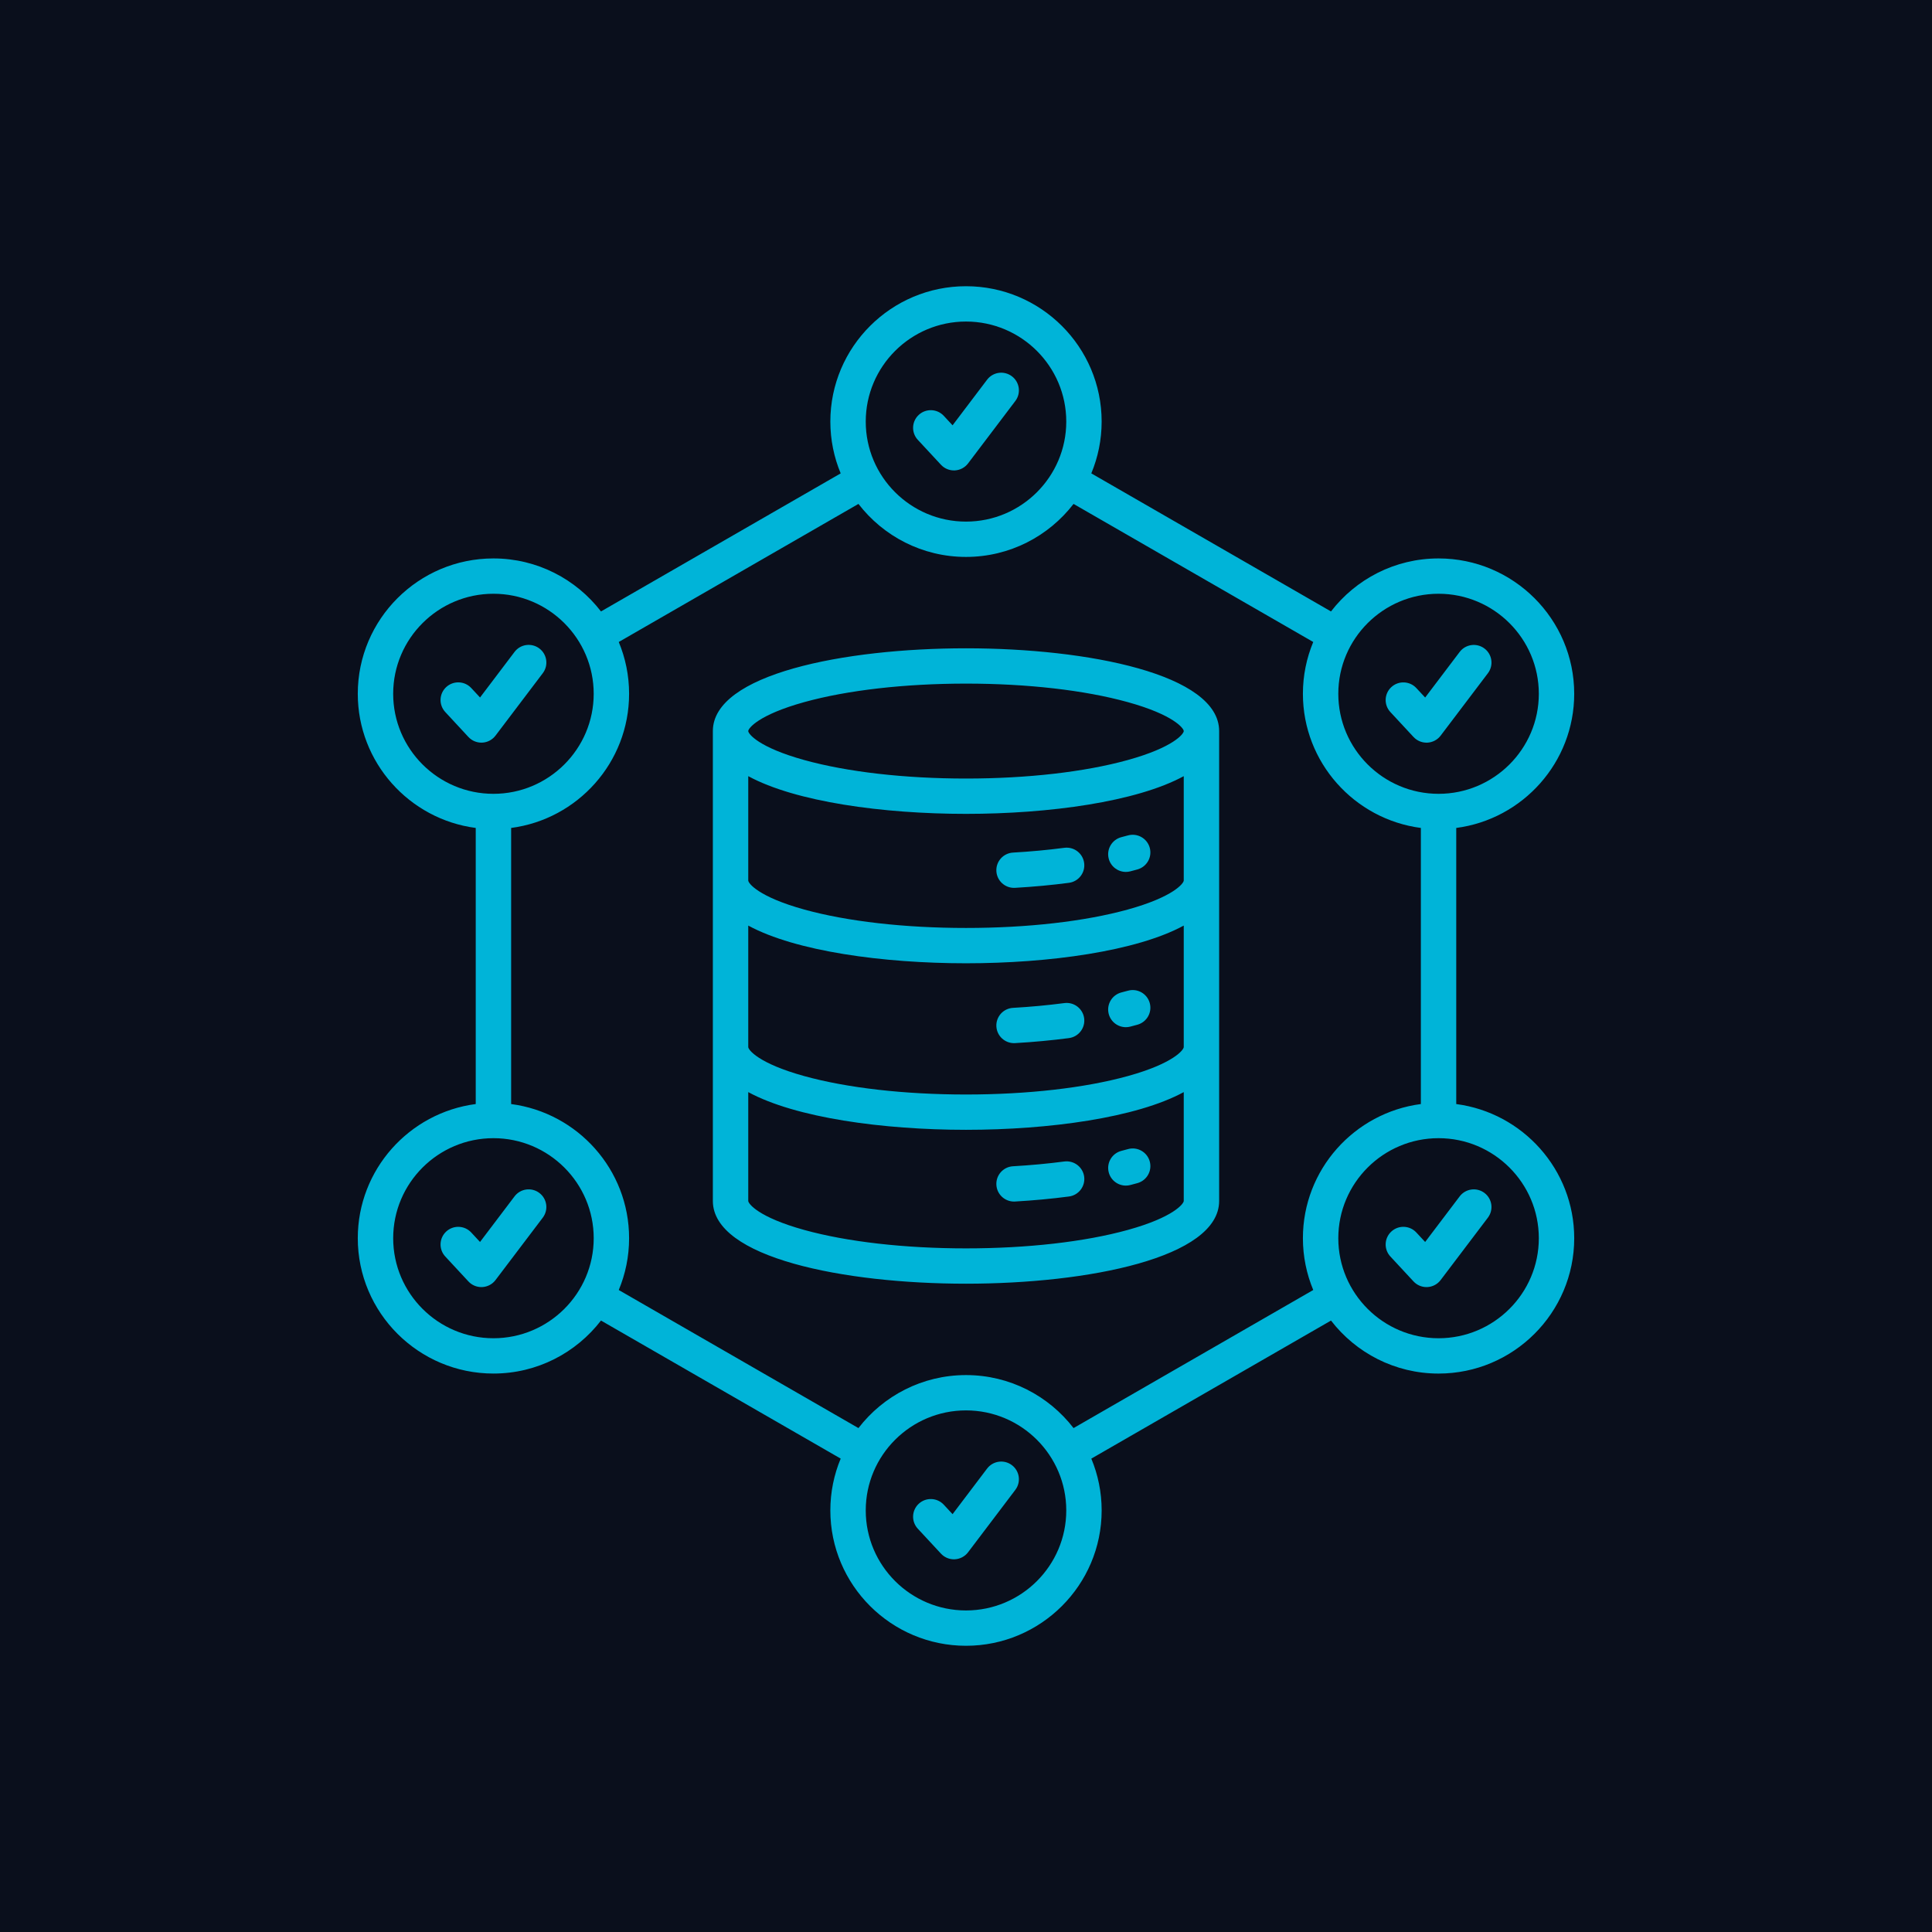
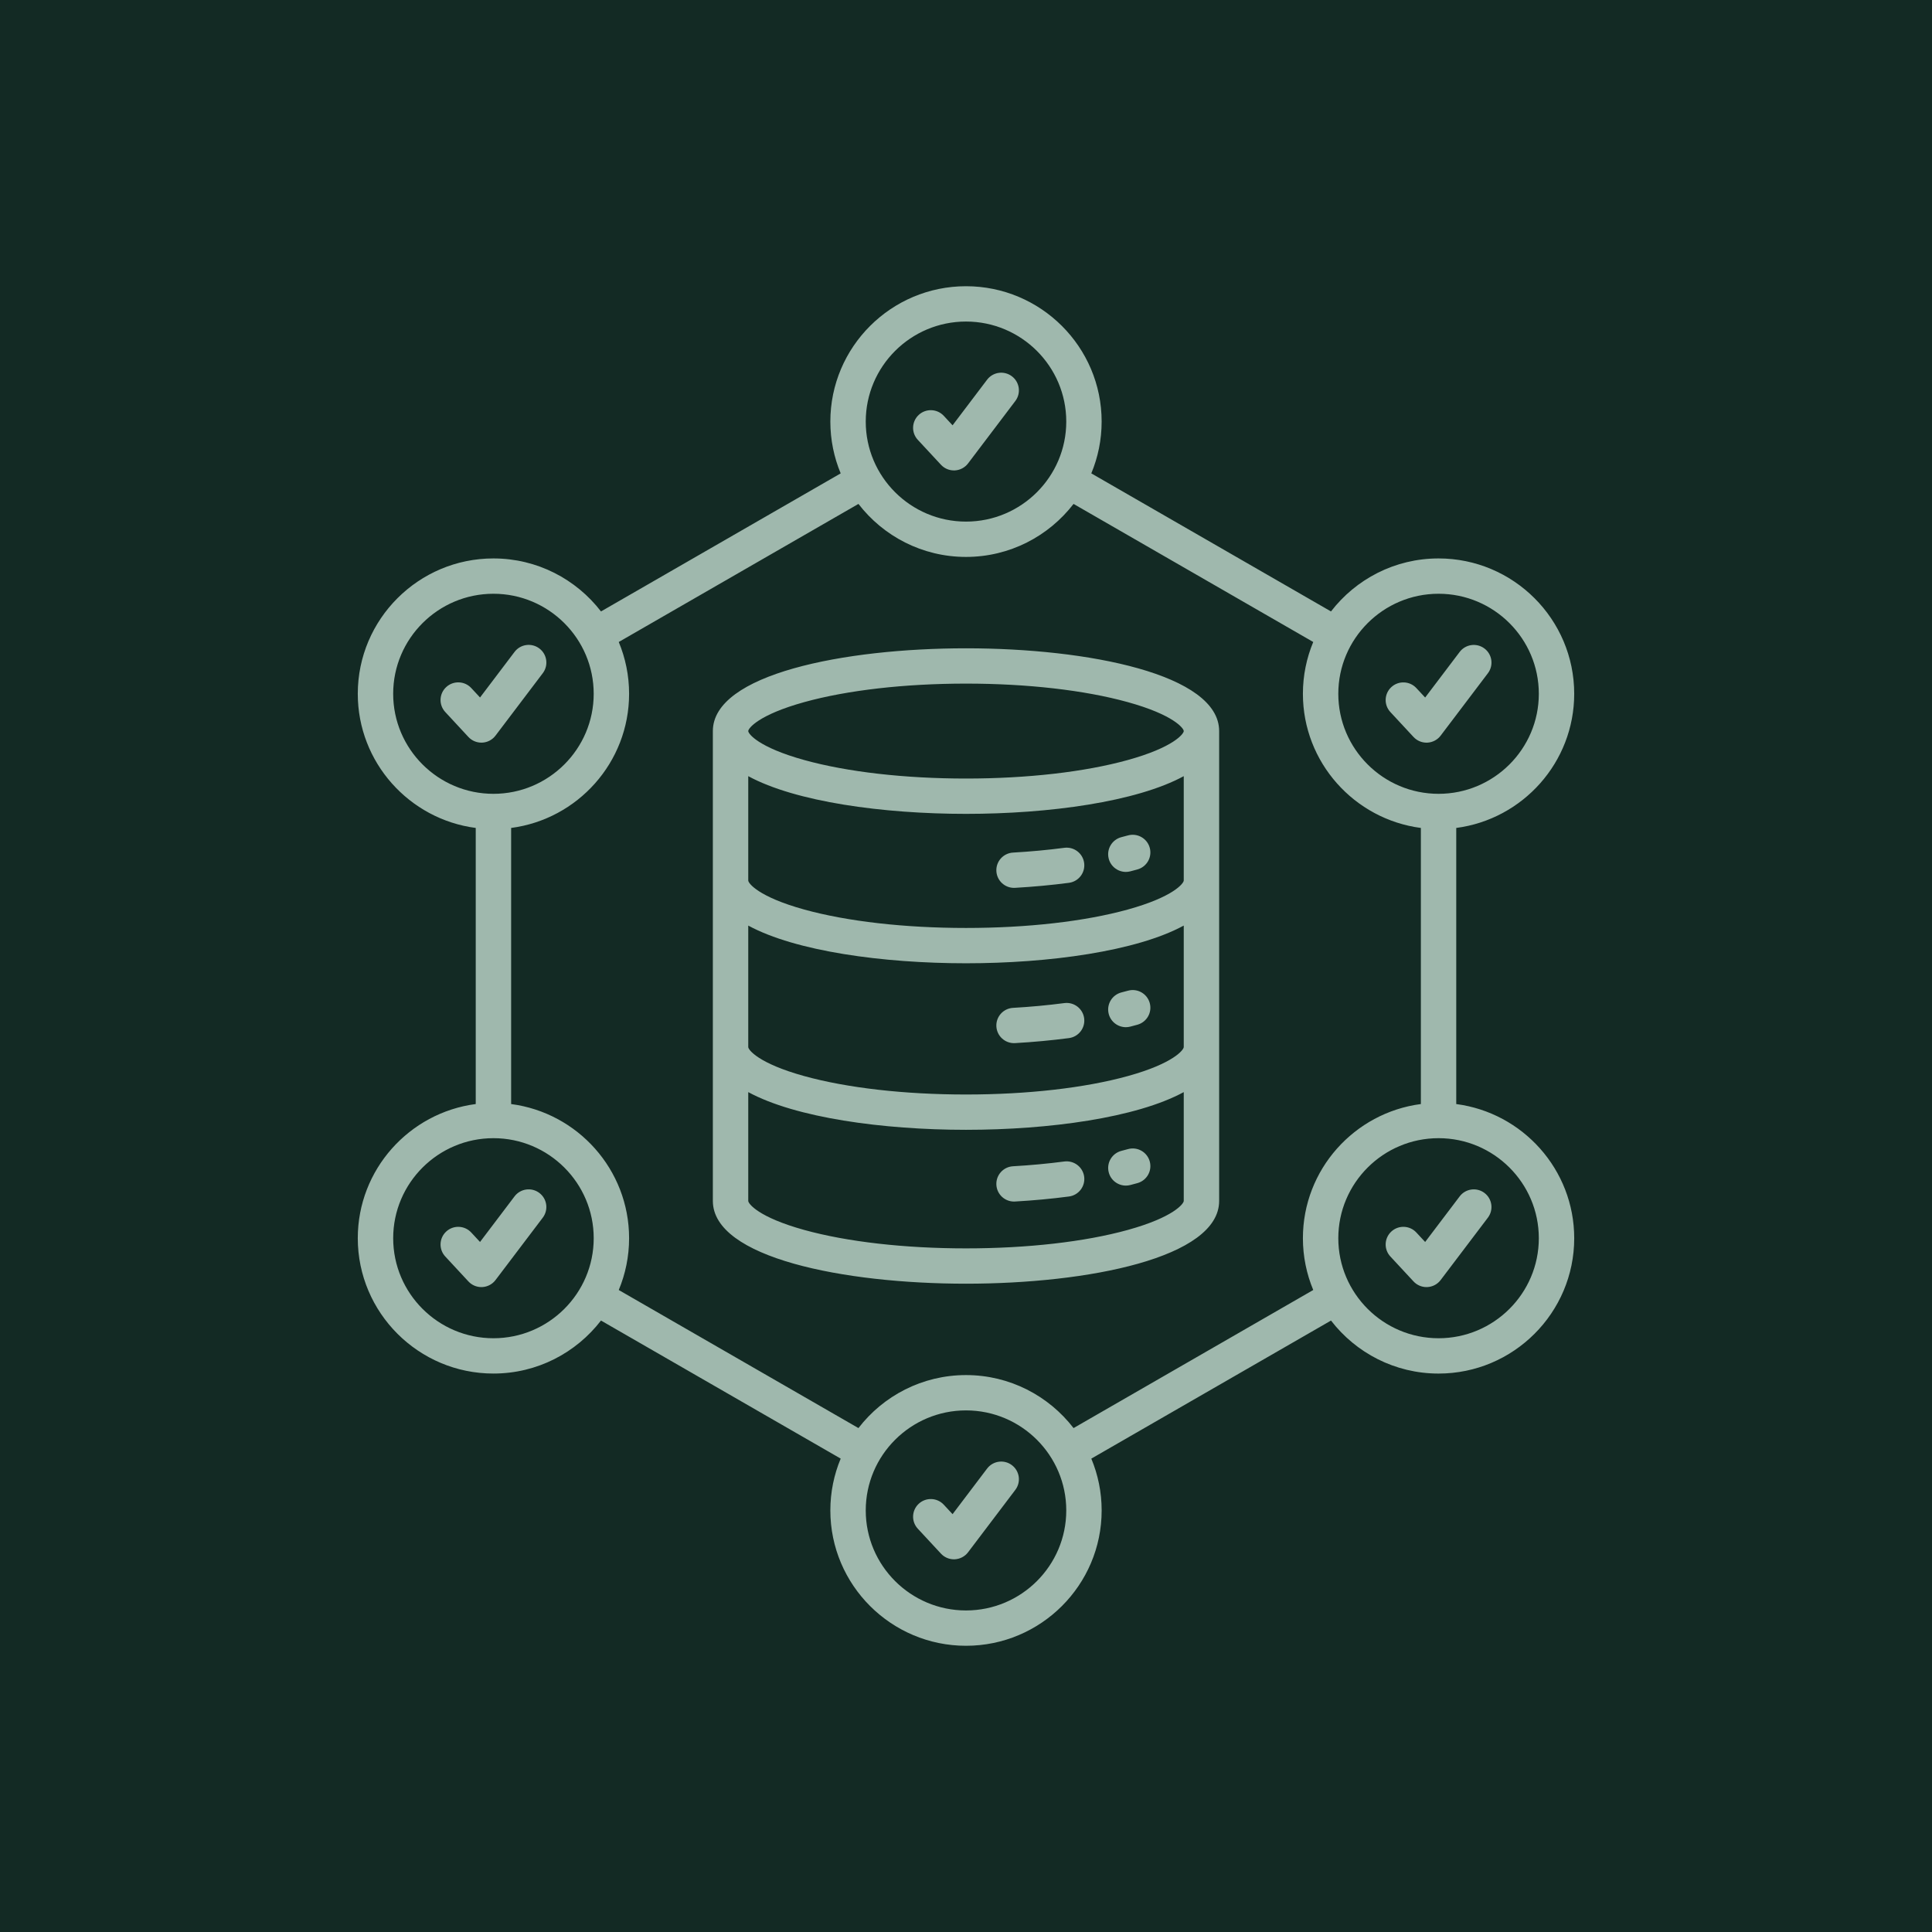
<svg xmlns="http://www.w3.org/2000/svg" width="270" height="270" viewBox="0 0 270 270" fill="none">
-   <rect width="270" height="270" fill="#0a0f1c" />
-   <path d="M135 90.601C117.961 90.601 99.622 94.222 99.622 102.17V167.83C99.622 175.778 117.961 179.399 135 179.399C152.039 179.399 170.378 175.778 170.378 167.83V102.181C170.378 102.176 170.378 102.174 170.378 102.17C170.378 94.222 152.039 90.601 135 90.601ZM165.431 146.326C165.431 146.702 164.039 148.604 157.606 150.384C151.601 152.045 143.574 152.959 135 152.959C126.426 152.959 118.399 152.045 112.394 150.384C105.961 148.604 104.569 146.702 104.569 146.326V129.351C111.173 132.937 123.388 134.62 135 134.62C146.612 134.62 158.827 132.937 165.431 129.351V146.326ZM165.431 123.051C165.431 123.427 164.039 125.329 157.606 127.109C151.601 128.77 143.572 129.684 135 129.684C126.428 129.684 118.401 128.77 112.394 127.109C105.961 125.329 104.569 123.427 104.569 123.051V108.47C111.173 112.056 123.388 113.739 135 113.739C146.612 113.739 158.827 112.056 165.431 108.47V123.051ZM112.413 98.117C118.43 96.453 126.452 95.535 135 95.535C143.548 95.535 151.57 96.451 157.587 98.117C164.022 99.896 165.425 101.788 165.431 102.166V102.168V102.172C165.422 102.554 164.015 104.444 157.587 106.221C151.57 107.887 143.548 108.803 135 108.803C126.452 108.803 118.43 107.887 112.413 106.221C105.966 104.437 104.569 102.542 104.569 102.168C104.569 101.794 105.966 99.901 112.413 98.117ZM157.606 171.887C151.601 173.549 143.572 174.463 135 174.463C126.428 174.463 118.399 173.549 112.394 171.887C105.961 170.108 104.569 168.206 104.569 167.83V152.624C111.173 156.21 123.388 157.893 135 157.893C146.612 157.893 158.827 156.21 165.431 152.624V167.83C165.431 168.206 164.039 170.108 157.606 171.887ZM139.245 121.755C139.166 120.395 140.209 119.228 141.572 119.15C144.02 119.01 146.43 118.787 148.739 118.483C150.093 118.305 151.335 119.255 151.513 120.609C151.69 121.96 150.736 123.199 149.382 123.376C146.955 123.695 144.422 123.929 141.853 124.077C141.805 124.079 141.758 124.081 141.71 124.081C140.41 124.081 139.321 123.066 139.245 121.755ZM154.944 119.996C154.604 118.677 155.402 117.332 156.724 116.992C157.031 116.914 157.333 116.834 157.63 116.752C158.946 116.386 160.308 117.153 160.676 118.466C161.043 119.779 160.274 121.138 158.958 121.506C158.63 121.597 158.296 121.685 157.955 121.774C157.75 121.827 157.543 121.852 157.34 121.852C156.235 121.85 155.23 121.109 154.944 119.996ZM139.245 143.455C139.166 142.095 140.207 140.928 141.572 140.85C144.022 140.711 146.434 140.485 148.739 140.183C150.093 140.005 151.335 140.955 151.513 142.309C151.69 143.66 150.736 144.899 149.382 145.076C146.957 145.393 144.426 145.629 141.856 145.777C141.807 145.779 141.76 145.781 141.712 145.781C140.41 145.781 139.321 144.768 139.245 143.455ZM154.944 141.694C154.606 140.375 155.404 139.03 156.726 138.692C157.035 138.614 157.338 138.532 157.632 138.452C158.952 138.086 160.31 138.855 160.676 140.168C161.043 141.481 160.272 142.841 158.956 143.206C158.628 143.297 158.294 143.385 157.953 143.474C157.748 143.527 157.541 143.552 157.338 143.552C156.235 143.55 155.23 142.809 154.944 141.694ZM151.515 164.446C151.692 165.797 150.738 167.036 149.384 167.213C146.955 167.532 144.422 167.767 141.856 167.914C141.807 167.916 141.76 167.919 141.712 167.919C140.41 167.919 139.321 166.905 139.245 165.592C139.166 164.233 140.209 163.065 141.572 162.987C144.018 162.848 146.43 162.622 148.739 162.32C150.095 162.147 151.335 163.095 151.515 164.446ZM160.676 162.303C161.043 163.616 160.274 164.976 158.958 165.343C158.63 165.434 158.296 165.522 157.955 165.611C157.75 165.664 157.543 165.689 157.34 165.689C156.237 165.689 155.232 164.948 154.947 163.836C154.606 162.516 155.404 161.171 156.726 160.832C157.033 160.753 157.335 160.673 157.632 160.591C158.946 160.221 160.31 160.99 160.676 162.303ZM203.513 154.293V115.707C212.802 114.493 219.998 106.551 219.998 96.958C219.998 86.527 211.494 78.042 201.039 78.042C194.922 78.042 189.476 80.949 186.008 85.45L152.511 66.155C153.44 63.923 153.956 61.478 153.956 58.916C153.958 48.485 145.455 40 135 40C124.545 40 116.042 48.485 116.042 58.916C116.042 61.478 116.558 63.923 117.487 66.155L83.99 85.45C80.522 80.951 75.076 78.042 68.959 78.042C58.504 78.042 50 86.527 50 96.958C50 106.551 57.196 114.493 66.485 115.707V154.291C57.196 155.505 50 163.447 50 173.04C50 183.471 58.506 191.956 68.959 191.956C75.076 191.956 80.52 189.049 83.99 184.548L117.487 203.843C116.558 206.075 116.042 208.519 116.042 211.082C116.042 221.513 124.547 230 135 230C145.453 230 153.958 221.513 153.958 211.084C153.958 208.522 153.442 206.077 152.513 203.845L186.01 184.55C189.478 189.049 194.924 191.958 201.042 191.958C211.496 191.958 220 183.473 220 173.042C219.998 163.449 212.802 155.507 203.513 154.293ZM201.042 82.978C208.767 82.978 215.053 89.25 215.053 96.958C215.053 104.665 208.767 110.938 201.042 110.938C193.314 110.938 187.03 104.665 187.03 96.958C187.03 89.25 193.314 82.978 201.042 82.978ZM135 44.936C142.725 44.936 149.012 51.208 149.012 58.916C149.012 66.623 142.727 72.895 135 72.895C127.273 72.895 120.989 66.623 120.989 58.916C120.989 51.208 127.275 44.936 135 44.936ZM54.947 96.958C54.947 89.248 61.233 82.978 68.959 82.978C76.684 82.978 82.97 89.25 82.97 96.958C82.97 104.665 76.684 110.938 68.959 110.938C61.233 110.938 54.947 104.668 54.947 96.958ZM68.961 187.022C61.233 187.022 54.949 180.75 54.949 173.042C54.949 165.335 61.235 159.062 68.961 159.062C76.686 159.062 82.972 165.335 82.972 173.042C82.972 180.75 76.686 187.022 68.961 187.022ZM135 225.064C127.273 225.064 120.989 218.792 120.989 211.084C120.989 203.377 127.275 197.105 135 197.105C142.725 197.105 149.012 203.377 149.012 211.084C149.012 218.794 142.727 225.064 135 225.064ZM150.031 199.577C146.563 195.076 141.117 192.169 135 192.169C128.883 192.169 123.437 195.076 119.969 199.577L86.472 180.281C87.401 178.05 87.917 175.605 87.917 173.042C87.917 163.449 80.721 155.507 71.432 154.293V115.707C80.721 114.493 87.917 106.551 87.917 96.958C87.917 94.395 87.401 91.95 86.472 89.719L119.969 70.423C123.439 74.924 128.885 77.831 135 77.831C141.115 77.831 146.561 74.924 150.031 70.423L183.528 89.719C182.599 91.95 182.083 94.395 182.083 96.958C182.083 106.551 189.279 114.493 198.568 115.707V154.291C189.279 155.505 182.083 163.447 182.083 173.04C182.083 175.603 182.599 178.048 183.528 180.279L150.031 199.577ZM201.042 187.022C193.314 187.022 187.03 180.75 187.03 173.042C187.03 165.335 193.316 159.062 201.042 159.062C208.767 159.062 215.053 165.335 215.053 173.042C215.053 180.75 208.767 187.022 201.042 187.022ZM67.399 103.783C67.357 103.785 67.317 103.785 67.276 103.785C66.589 103.785 65.931 103.5 65.461 102.993L62.226 99.506C61.297 98.505 61.358 96.945 62.361 96.018C63.362 95.094 64.928 95.153 65.857 96.151L67.086 97.475L71.91 91.104C72.733 90.016 74.284 89.801 75.374 90.622C76.464 91.444 76.679 92.991 75.856 94.078L69.251 102.801C68.806 103.39 68.129 103.747 67.399 103.783ZM128.265 61.468C127.336 60.467 127.398 58.907 128.398 57.98C129.401 57.056 130.965 57.113 131.894 58.113L133.123 59.437L137.947 53.066C138.771 51.978 140.321 51.763 141.411 52.584C142.501 53.406 142.717 54.953 141.894 56.04L135.288 64.763C134.846 65.346 134.168 65.703 133.438 65.741C133.396 65.743 133.356 65.743 133.316 65.743C132.628 65.743 131.97 65.458 131.5 64.951L128.265 61.468ZM194.307 99.51C193.378 98.509 193.439 96.949 194.442 96.023C195.445 95.098 197.009 95.157 197.937 96.158L199.167 97.481L203.991 91.11C204.814 90.023 206.365 89.807 207.455 90.629C208.545 91.45 208.76 92.997 207.937 94.085L201.331 102.808C200.889 103.39 200.212 103.747 199.482 103.785C199.44 103.787 199.4 103.787 199.359 103.787C198.672 103.787 198.014 103.502 197.544 102.996L194.307 99.51ZM207.935 170.169L201.329 178.892C200.887 179.475 200.21 179.834 199.48 179.87C199.438 179.872 199.397 179.874 199.357 179.874C198.67 179.874 198.012 179.589 197.542 179.082L194.307 175.597C193.378 174.596 193.439 173.036 194.442 172.109C195.443 171.182 197.009 171.241 197.937 172.244L199.167 173.568L203.991 167.197C204.814 166.109 206.365 165.894 207.455 166.715C208.542 167.534 208.758 169.082 207.935 170.169ZM141.894 208.211L135.288 216.934C134.846 217.517 134.168 217.874 133.438 217.912C133.396 217.914 133.356 217.916 133.316 217.916C132.628 217.916 131.97 217.631 131.5 217.124L128.265 213.639C127.336 212.638 127.398 211.078 128.398 210.151C129.401 209.225 130.965 209.284 131.894 210.284L133.123 211.608L137.947 205.237C138.771 204.149 140.321 203.934 141.411 204.755C142.501 205.577 142.717 207.124 141.894 208.211ZM75.854 170.169L69.248 178.892C68.806 179.475 68.129 179.832 67.399 179.87C67.357 179.872 67.317 179.874 67.276 179.874C66.589 179.874 65.931 179.589 65.461 179.082L62.226 175.597C61.297 174.596 61.358 173.036 62.359 172.109C63.362 171.182 64.926 171.244 65.855 172.242L67.084 173.566L71.908 167.194C72.731 166.107 74.282 165.892 75.372 166.713C76.462 167.534 76.677 169.082 75.854 170.169Z" fill="#00b4d8" />
+   <g clip-path="url(#clip0_2600_95)">
+     <path d="M270 0H0V270H270V0Z" fill="#132A24" />
+     <path d="M135 90.601C117.961 90.601 99.622 94.222 99.622 102.17V167.83C99.622 175.778 117.961 179.399 135 179.399C152.039 179.399 170.378 175.778 170.378 167.83V102.181C170.378 102.176 170.378 102.174 170.378 102.17C170.378 94.222 152.039 90.601 135 90.601ZM165.431 146.326C165.431 146.702 164.039 148.604 157.606 150.384C151.601 152.045 143.574 152.959 135 152.959C126.426 152.959 118.399 152.045 112.394 150.384C105.961 148.604 104.569 146.702 104.569 146.326V129.351C111.173 132.937 123.388 134.62 135 134.62C146.612 134.62 158.827 132.937 165.431 129.351V146.326ZM165.431 123.051C165.431 123.427 164.039 125.329 157.606 127.109C151.601 128.77 143.572 129.684 135 129.684C126.428 129.684 118.401 128.77 112.394 127.109C105.961 125.329 104.569 123.427 104.569 123.051V108.47C111.173 112.056 123.388 113.739 135 113.739C146.612 113.739 158.827 112.056 165.431 108.47V123.051ZM112.413 98.117C118.43 96.453 126.452 95.535 135 95.535C143.548 95.535 151.57 96.451 157.587 98.117C164.022 99.896 165.425 101.788 165.431 102.166V102.168V102.172C165.422 102.554 164.015 104.444 157.587 106.221C151.57 107.887 143.548 108.803 135 108.803C126.452 108.803 118.43 107.887 112.413 106.221C105.966 104.437 104.569 102.542 104.569 102.168C104.569 101.794 105.966 99.901 112.413 98.117ZM157.606 171.887C151.601 173.549 143.572 174.463 135 174.463C126.428 174.463 118.399 173.549 112.394 171.887C105.961 170.108 104.569 168.206 104.569 167.83V152.624C111.173 156.21 123.388 157.893 135 157.893C146.612 157.893 158.827 156.21 165.431 152.624V167.83C165.431 168.206 164.039 170.108 157.606 171.887ZM139.245 121.755C139.166 120.395 140.209 119.228 141.572 119.15C144.02 119.01 146.43 118.787 148.739 118.483C150.093 118.305 151.335 119.255 151.513 120.609C151.69 121.96 150.736 123.199 149.382 123.376C146.955 123.695 144.422 123.929 141.853 124.077C141.805 124.079 141.758 124.081 141.71 124.081C140.41 124.081 139.321 123.066 139.245 121.755ZM154.944 119.996C154.604 118.677 155.402 117.332 156.724 116.992C157.031 116.914 157.333 116.834 157.63 116.752C158.946 116.386 160.308 117.153 160.676 118.466C161.043 119.779 160.274 121.138 158.958 121.506C158.63 121.597 158.296 121.685 157.955 121.774C157.75 121.827 157.543 121.852 157.34 121.852C156.235 121.85 155.23 121.109 154.944 119.996ZM139.245 143.455C139.166 142.095 140.207 140.928 141.572 140.85C144.022 140.711 146.434 140.485 148.739 140.183C150.093 140.005 151.335 140.955 151.513 142.309C151.69 143.66 150.736 144.899 149.382 145.076C146.957 145.393 144.426 145.629 141.856 145.777C141.807 145.779 141.76 145.781 141.712 145.781C140.41 145.781 139.321 144.768 139.245 143.455ZM154.944 141.694C154.606 140.375 155.404 139.03 156.726 138.692C157.035 138.614 157.338 138.532 157.632 138.452C158.952 138.086 160.31 138.855 160.676 140.168C161.043 141.481 160.272 142.841 158.956 143.206C158.628 143.297 158.294 143.385 157.953 143.474C157.748 143.527 157.541 143.552 157.338 143.552C156.235 143.55 155.23 142.809 154.944 141.694ZM151.515 164.446C151.692 165.797 150.738 167.036 149.384 167.213C146.955 167.532 144.422 167.767 141.856 167.914C141.807 167.916 141.76 167.919 141.712 167.919C140.41 167.919 139.321 166.905 139.245 165.592C139.166 164.233 140.209 163.065 141.572 162.987C144.018 162.848 146.43 162.622 148.739 162.32C150.095 162.147 151.335 163.095 151.515 164.446ZM160.676 162.303C161.043 163.616 160.274 164.976 158.958 165.343C158.63 165.434 158.296 165.522 157.955 165.611C157.75 165.664 157.543 165.689 157.34 165.689C156.237 165.689 155.232 164.948 154.947 163.836C154.606 162.516 155.404 161.171 156.726 160.832C157.033 160.753 157.335 160.673 157.632 160.591C158.946 160.221 160.31 160.99 160.676 162.303ZM203.513 154.293V115.707C212.802 114.493 219.998 106.551 219.998 96.958C219.998 86.527 211.494 78.042 201.039 78.042C194.922 78.042 189.476 80.949 186.008 85.45L152.511 66.155C153.44 63.923 153.956 61.478 153.956 58.916C153.958 48.485 145.455 40 135 40C124.545 40 116.042 48.485 116.042 58.916C116.042 61.478 116.558 63.923 117.487 66.155L83.99 85.45C80.522 80.951 75.076 78.042 68.959 78.042C58.504 78.042 50 86.527 50 96.958C50 106.551 57.196 114.493 66.485 115.707V154.291C57.196 155.505 50 163.447 50 173.04C50 183.471 58.506 191.956 68.959 191.956C75.076 191.956 80.52 189.049 83.99 184.548L117.487 203.843C116.558 206.075 116.042 208.519 116.042 211.082C116.042 221.513 124.547 230 135 230C145.453 230 153.958 221.513 153.958 211.084C153.958 208.522 153.442 206.077 152.513 203.845L186.01 184.55C189.478 189.049 194.924 191.958 201.042 191.958C211.496 191.958 220 183.473 220 173.042C219.998 163.449 212.802 155.507 203.513 154.293ZM201.042 82.978C208.767 82.978 215.053 89.25 215.053 96.958C215.053 104.665 208.767 110.938 201.042 110.938C193.314 110.938 187.03 104.665 187.03 96.958C187.03 89.25 193.314 82.978 201.042 82.978ZM135 44.936C142.725 44.936 149.012 51.208 149.012 58.916C149.012 66.623 142.727 72.895 135 72.895C127.273 72.895 120.989 66.623 120.989 58.916C120.989 51.208 127.275 44.936 135 44.936ZM54.947 96.958C54.947 89.248 61.233 82.978 68.959 82.978C76.684 82.978 82.97 89.25 82.97 96.958C82.97 104.665 76.684 110.938 68.959 110.938C61.233 110.938 54.947 104.668 54.947 96.958ZM68.961 187.022C61.233 187.022 54.949 180.75 54.949 173.042C54.949 165.335 61.235 159.062 68.961 159.062C76.686 159.062 82.972 165.335 82.972 173.042C82.972 180.75 76.686 187.022 68.961 187.022ZM135 225.064C127.273 225.064 120.989 218.792 120.989 211.084C120.989 203.377 127.275 197.105 135 197.105C142.725 197.105 149.012 203.377 149.012 211.084C149.012 218.794 142.727 225.064 135 225.064ZM150.031 199.577C146.563 195.076 141.117 192.169 135 192.169C128.883 192.169 123.437 195.076 119.969 199.577L86.472 180.281C87.401 178.05 87.917 175.605 87.917 173.042C87.917 163.449 80.721 155.507 71.432 154.293V115.707C80.721 114.493 87.917 106.551 87.917 96.958C87.917 94.395 87.401 91.95 86.472 89.719L119.969 70.423C123.439 74.924 128.885 77.831 135 77.831C141.115 77.831 146.561 74.924 150.031 70.423L183.528 89.719C182.599 91.95 182.083 94.395 182.083 96.958C182.083 106.551 189.279 114.493 198.568 115.707V154.291C189.279 155.505 182.083 163.447 182.083 173.04C182.083 175.603 182.599 178.048 183.528 180.279L150.031 199.577ZM201.042 187.022C193.314 187.022 187.03 180.75 187.03 173.042C187.03 165.335 193.316 159.062 201.042 159.062C208.767 159.062 215.053 165.335 215.053 173.042C215.053 180.75 208.767 187.022 201.042 187.022ZM67.399 103.783C67.357 103.785 67.317 103.785 67.276 103.785C66.589 103.785 65.931 103.5 65.461 102.993L62.226 99.506C61.297 98.505 61.358 96.945 62.361 96.018C63.362 95.094 64.928 95.153 65.857 96.151L67.086 97.475L71.91 91.104C72.733 90.016 74.284 89.801 75.374 90.622C76.464 91.444 76.679 92.991 75.856 94.078L69.251 102.801C68.806 103.39 68.129 103.747 67.399 103.783ZM128.265 61.468C127.336 60.467 127.398 58.907 128.398 57.98C129.401 57.056 130.965 57.113 131.894 58.113L133.123 59.437L137.947 53.066C138.771 51.978 140.321 51.763 141.411 52.584C142.501 53.406 142.717 54.953 141.894 56.04L135.288 64.763C134.846 65.346 134.168 65.703 133.438 65.741C133.396 65.743 133.356 65.743 133.316 65.743C132.628 65.743 131.97 65.458 131.5 64.951L128.265 61.468ZM194.307 99.51C193.378 98.509 193.439 96.949 194.442 96.023C195.445 95.098 197.009 95.157 197.937 96.158L199.167 97.481L203.991 91.11C204.814 90.023 206.365 89.807 207.455 90.629C208.545 91.45 208.76 92.997 207.937 94.085L201.331 102.808C200.889 103.39 200.212 103.747 199.482 103.785C199.44 103.787 199.4 103.787 199.359 103.787C198.672 103.787 198.014 103.502 197.544 102.996L194.307 99.51ZM207.935 170.169L201.329 178.892C200.887 179.475 200.21 179.834 199.48 179.87C199.438 179.872 199.397 179.874 199.357 179.874C198.67 179.874 198.012 179.589 197.542 179.082L194.307 175.597C193.378 174.596 193.439 173.036 194.442 172.109C195.443 171.182 197.009 171.241 197.937 172.244L199.167 173.568L203.991 167.197C204.814 166.109 206.365 165.894 207.455 166.715C208.542 167.534 208.758 169.082 207.935 170.169ZM141.894 208.211L135.288 216.934C134.846 217.517 134.168 217.874 133.438 217.912C133.396 217.914 133.356 217.916 133.316 217.916C132.628 217.916 131.97 217.631 131.5 217.124L128.265 213.639C127.336 212.638 127.398 211.078 128.398 210.151C129.401 209.225 130.965 209.284 131.894 210.284L133.123 211.608L137.947 205.237C138.771 204.149 140.321 203.934 141.411 204.755C142.501 205.577 142.717 207.124 141.894 208.211ZM75.854 170.169L69.248 178.892C68.806 179.475 68.129 179.832 67.399 179.87C67.357 179.872 67.317 179.874 67.276 179.874C66.589 179.874 65.931 179.589 65.461 179.082L62.226 175.597C61.297 174.596 61.358 173.036 62.359 172.109C63.362 171.182 64.926 171.244 65.855 172.242L67.084 173.566L71.908 167.194C72.731 166.107 74.282 165.892 75.372 166.713C76.462 167.534 76.677 169.082 75.854 170.169Z" fill="#9FB8AD" />
+   </g>
+   <defs>
+     <clipPath id="clip0_2600_95">
+       <rect width="270" height="270" fill="white" />
+     </clipPath>
+   </defs>
</svg>
